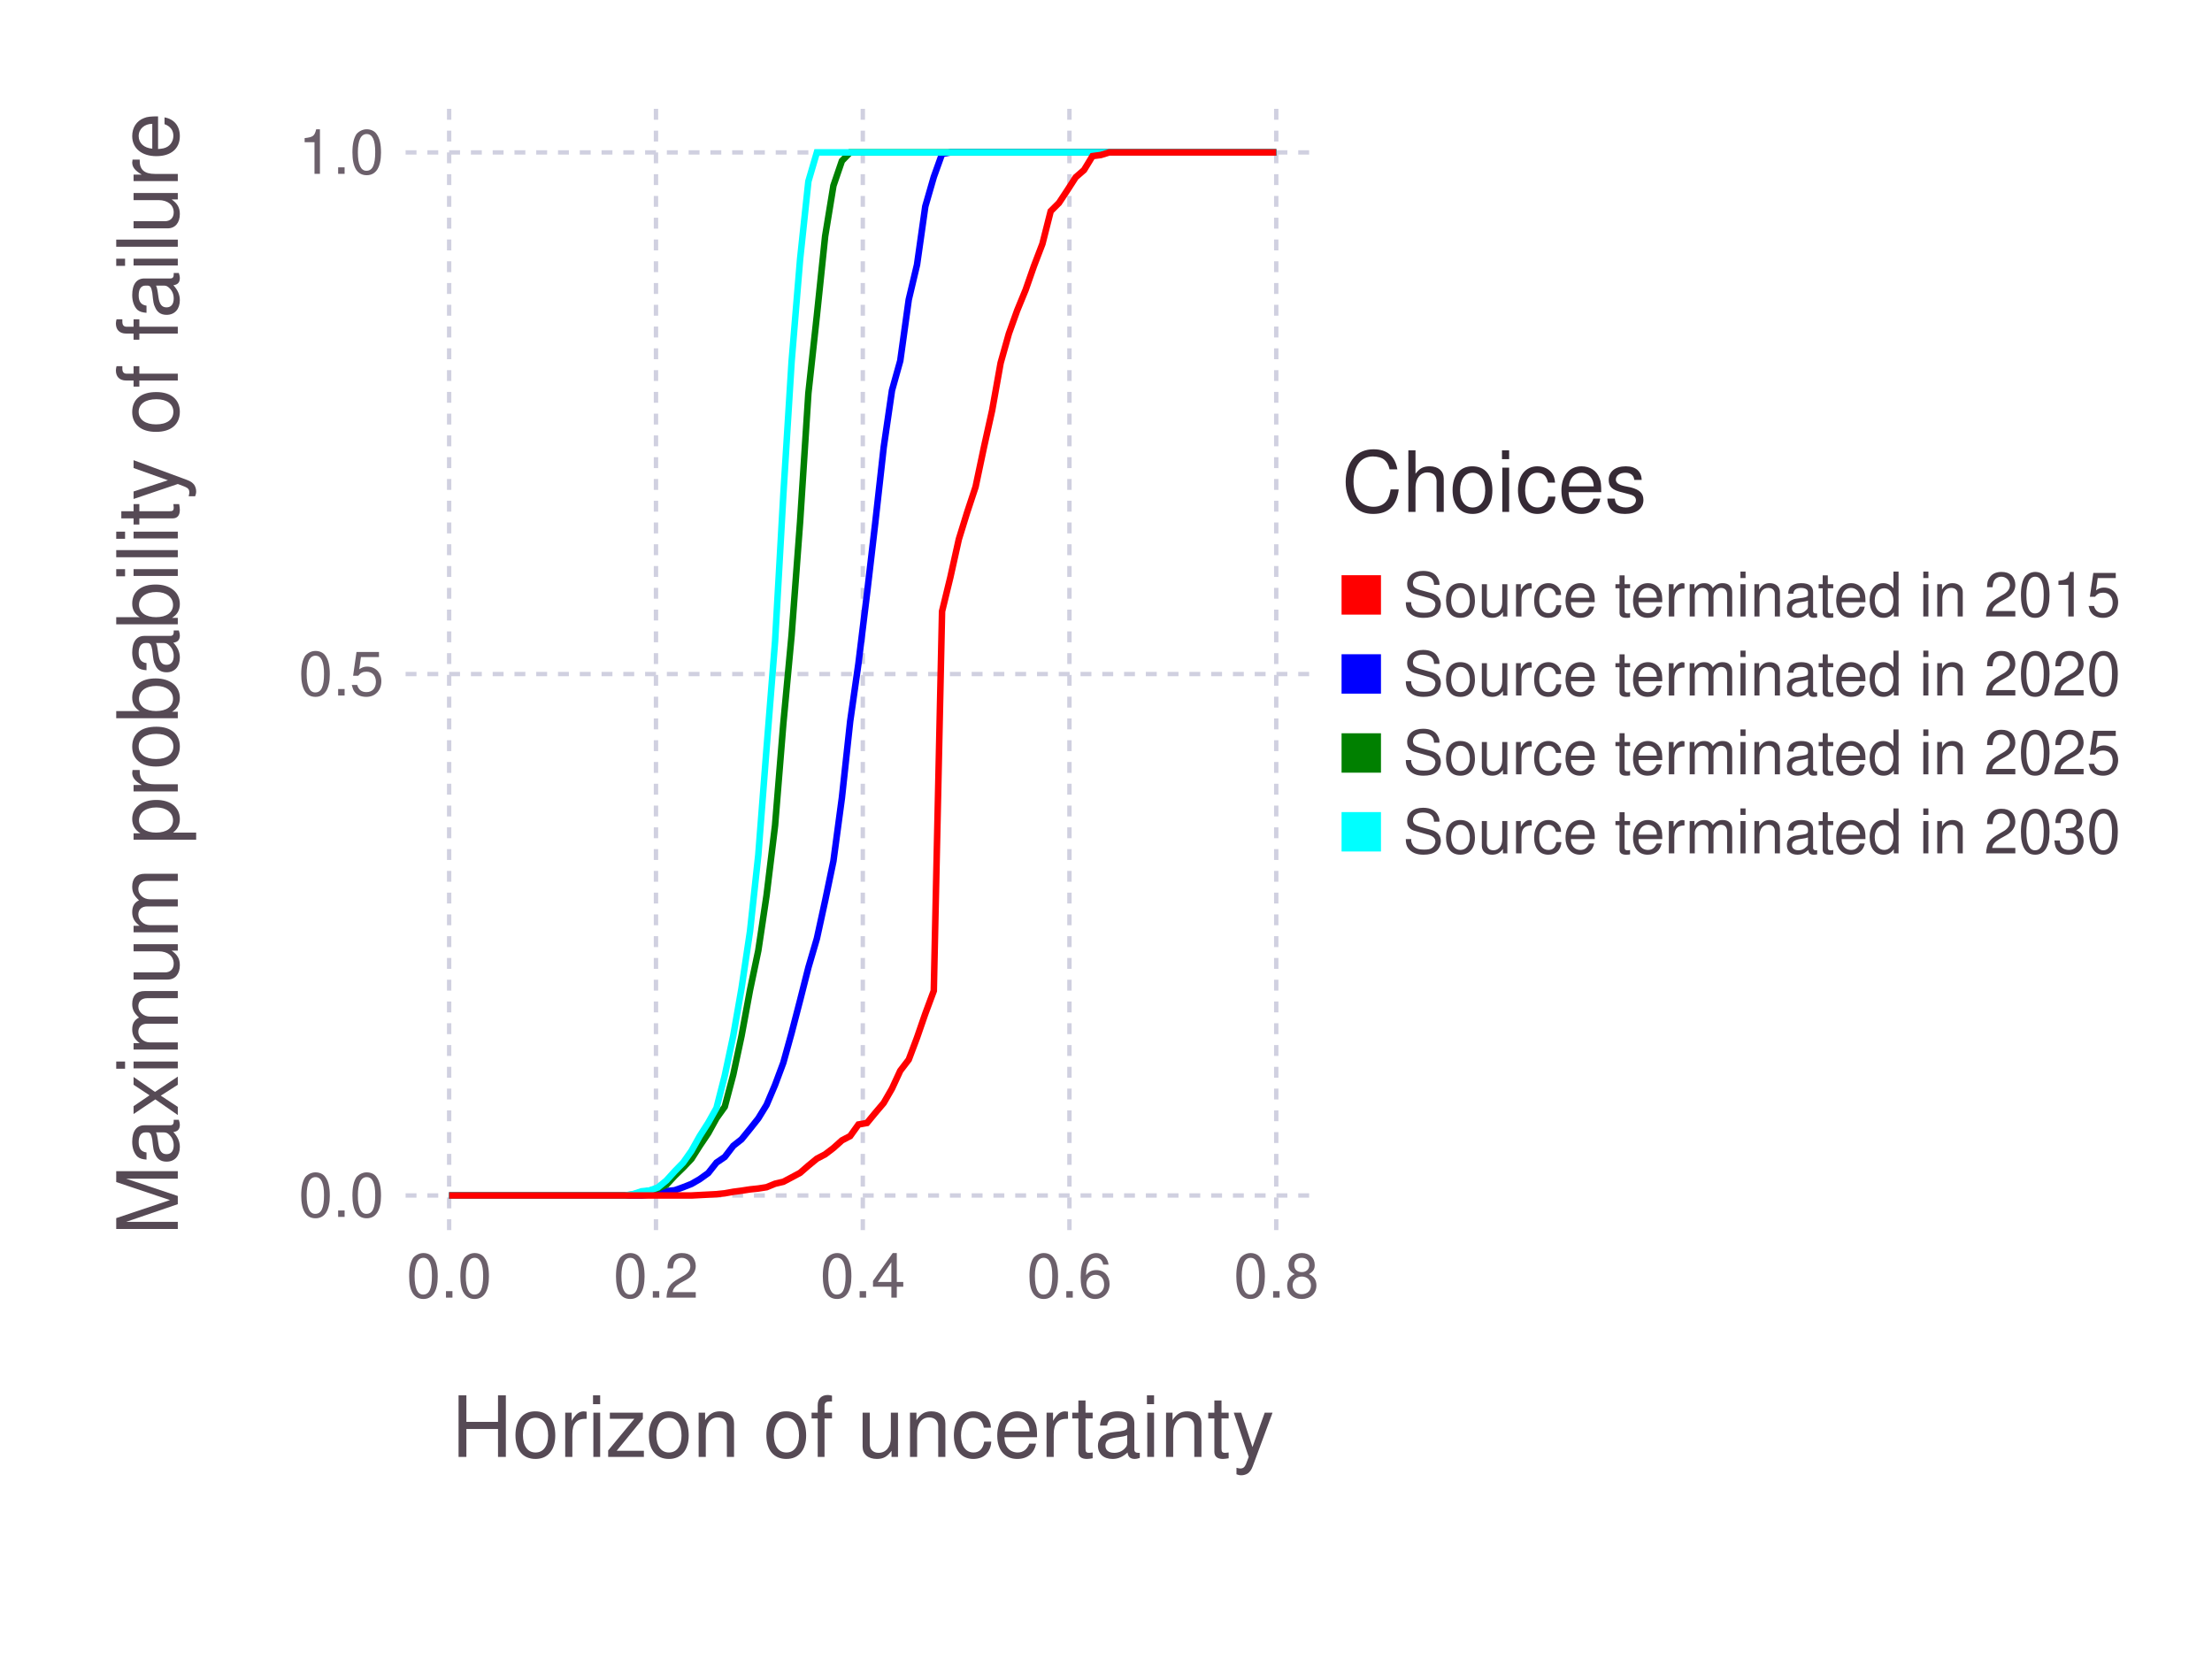
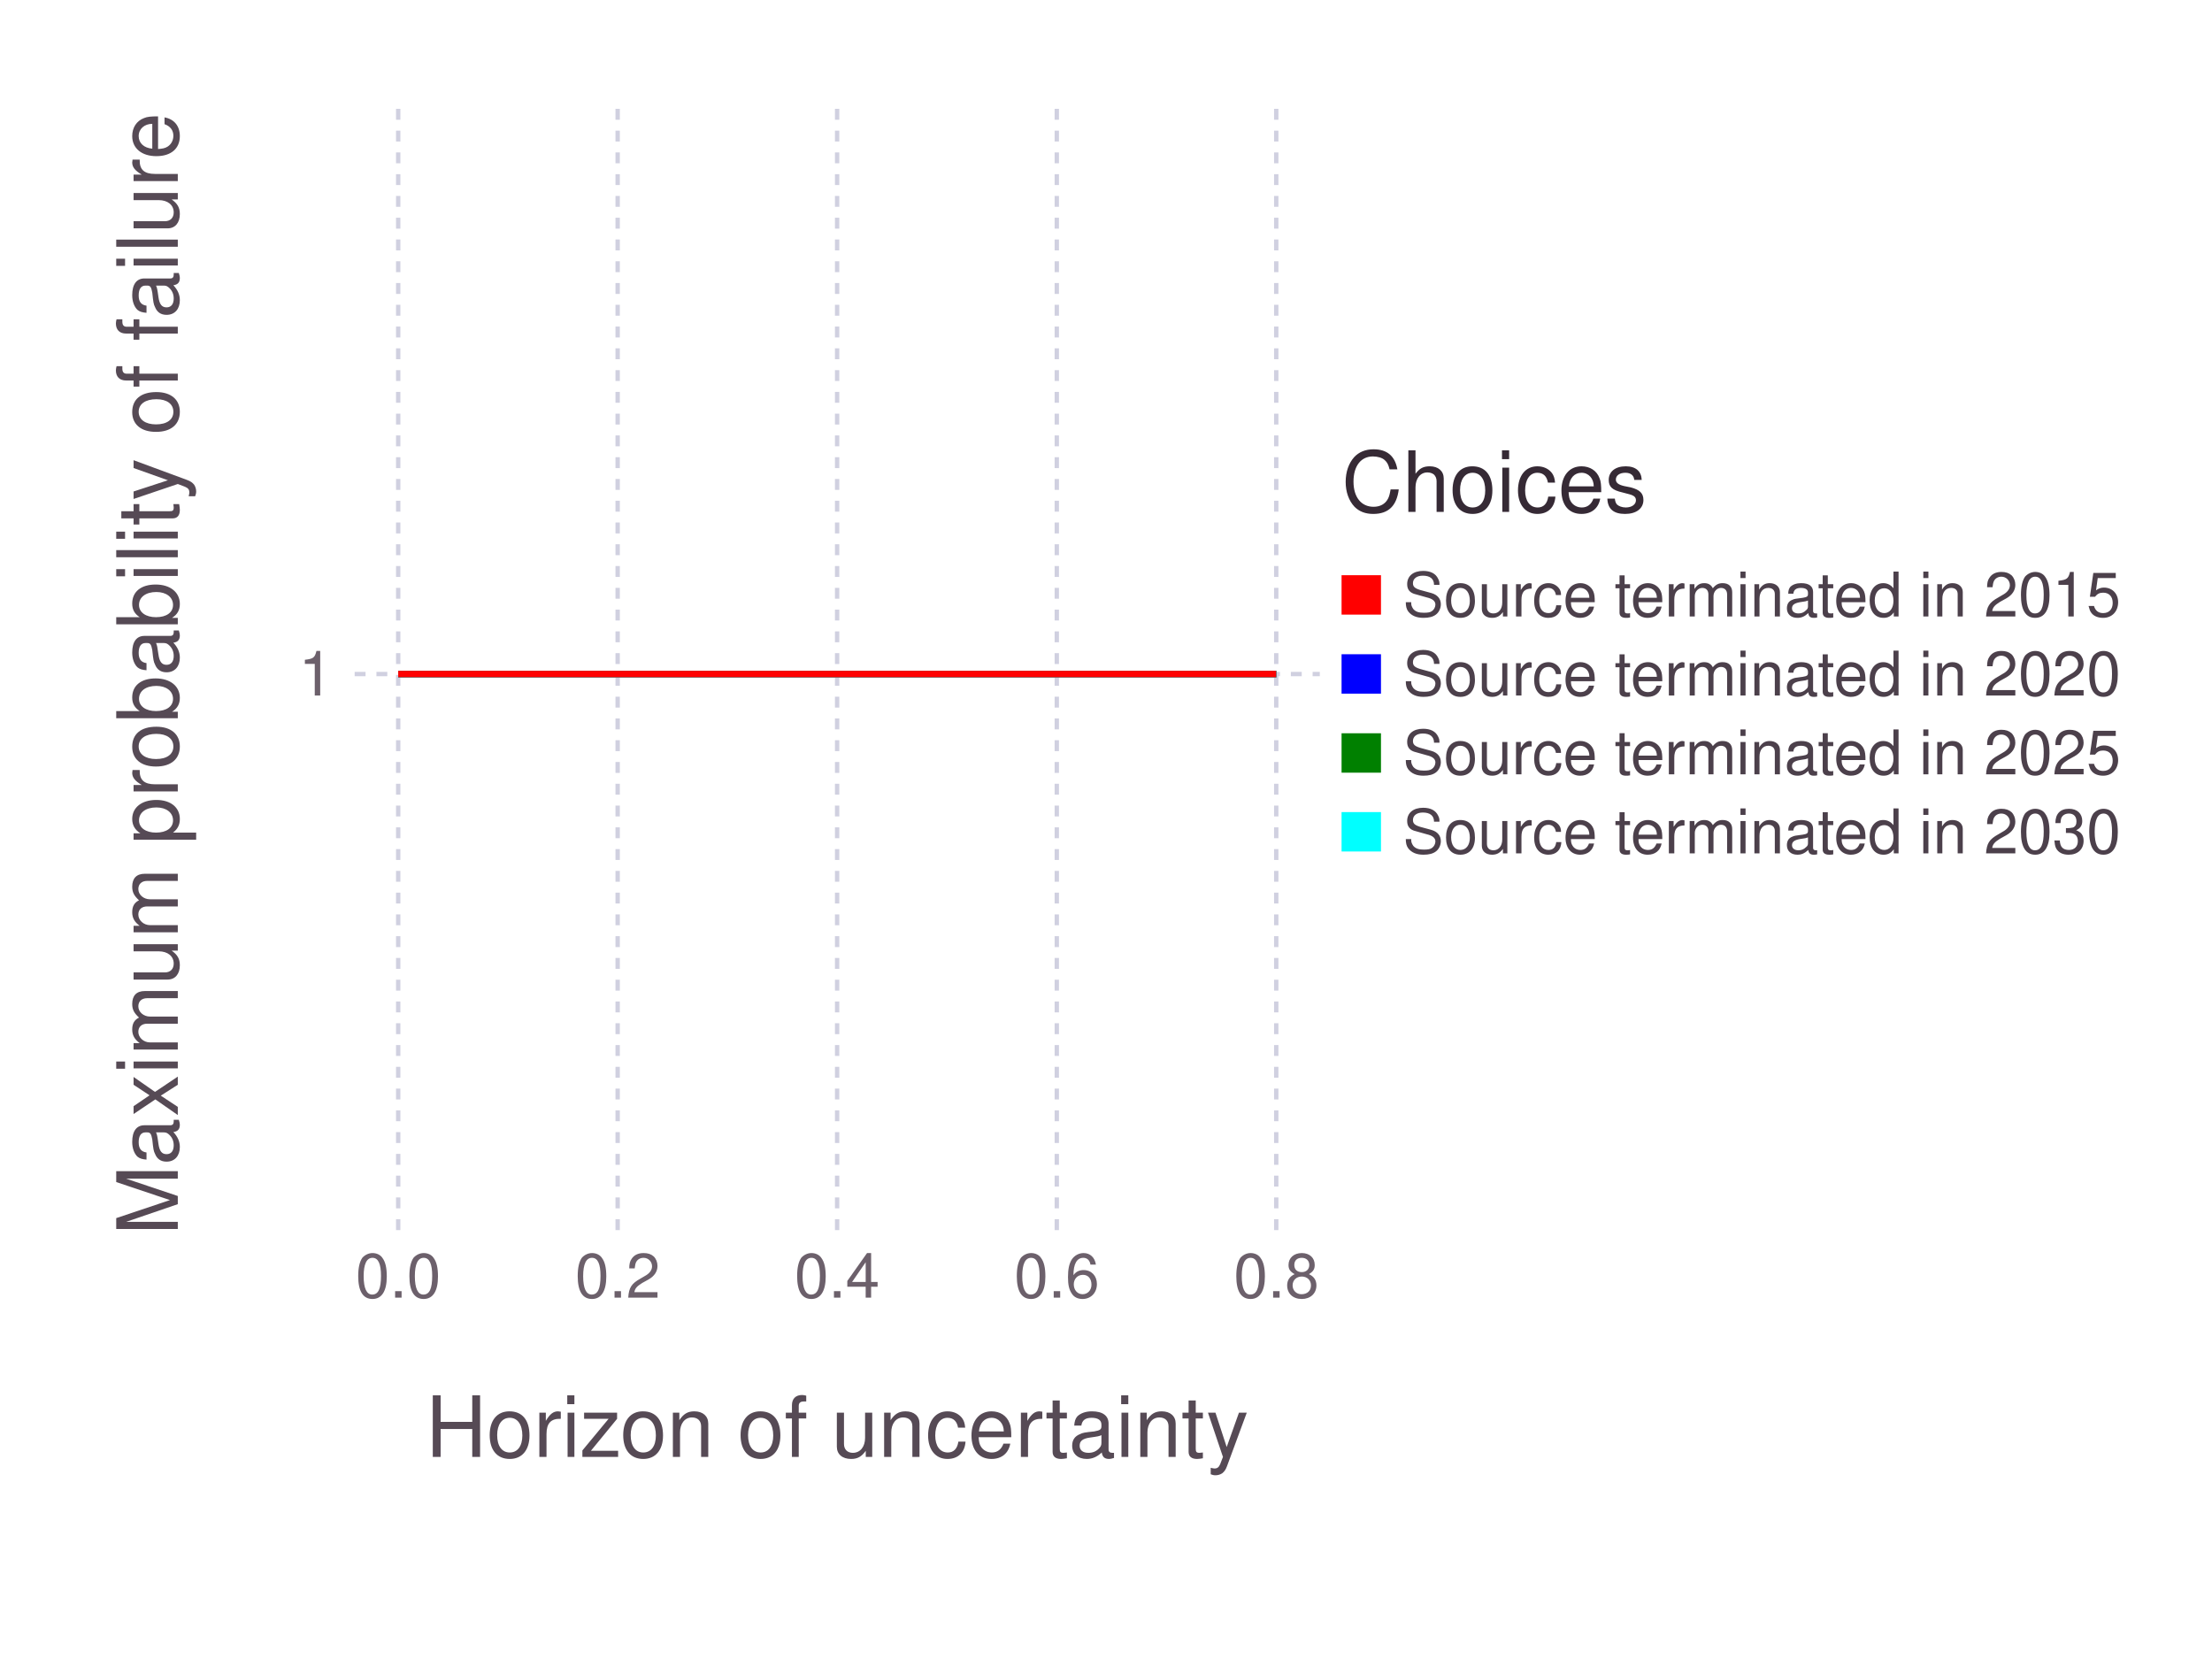
<svg xmlns="http://www.w3.org/2000/svg" version="1.2" width="101.6mm" height="76.2mm" viewBox="0 0 101.6 76.2" stroke="none" fill="#000000" stroke-width="0.3" font-size="3.88">
-   <g class="plotroot xscalable yscalable" id="fig-f7558ca1c5c6423eb9ab1cd8972ab505-element-1">
-     <g font-size="3.88" font-family="'PT Sans','Helvetica Neue','Helvetica',sans-serif" fill="#564A55" stroke="#000000" stroke-opacity="0.000" id="fig-f7558ca1c5c6423eb9ab1cd8972ab505-element-2">
-       <text x="39.63" y="64.59" text-anchor="middle" dy="0.6em">Horizon of uncertainty</text>
+   <g class="plotroot xscalable yscalable" id="fig-17e8a596c36e4510a067990233ee25dc-element-1">
+     <g font-size="3.88" font-family="'PT Sans','Helvetica Neue','Helvetica',sans-serif" fill="#564A55" stroke="#000000" stroke-opacity="0.000" id="fig-17e8a596c36e4510a067990233ee25dc-element-2">
+       <text x="38.45" y="64.59" text-anchor="middle" dy="0.6em">Horizon of uncertainty</text>
    </g>
-     <g class="guide xlabels" font-size="2.82" font-family="'PT Sans Caption','Helvetica Neue','Helvetica',sans-serif" fill="#6C606B" id="fig-f7558ca1c5c6423eb9ab1cd8972ab505-element-3">
-       <text x="20.63" y="57.91" text-anchor="middle" dy="0.6em">0.0</text>
-       <text x="30.13" y="57.91" text-anchor="middle" dy="0.6em">0.2</text>
-       <text x="39.63" y="57.91" text-anchor="middle" dy="0.6em">0.4</text>
-       <text x="49.12" y="57.91" text-anchor="middle" dy="0.6em">0.6</text>
+     <g class="guide xlabels" font-size="2.82" font-family="'PT Sans Caption','Helvetica Neue','Helvetica',sans-serif" fill="#6C606B" id="fig-17e8a596c36e4510a067990233ee25dc-element-3">
+       <text x="18.29" y="57.91" text-anchor="middle" dy="0.6em">0.0</text>
+       <text x="28.37" y="57.91" text-anchor="middle" dy="0.6em">0.2</text>
+       <text x="38.45" y="57.91" text-anchor="middle" dy="0.6em">0.4</text>
+       <text x="48.54" y="57.91" text-anchor="middle" dy="0.6em">0.6</text>
      <text x="58.62" y="57.91" text-anchor="middle" dy="0.6em">0.8</text>
    </g>
-     <g class="guide colorkey" id="fig-f7558ca1c5c6423eb9ab1cd8972ab505-element-4">
-       <g fill="#4C404B" font-size="2.82" font-family="'PT Sans','Helvetica Neue','Helvetica',sans-serif" id="fig-f7558ca1c5c6423eb9ab1cd8972ab505-element-5">
-         <text x="64.43" y="27.33" dy="0.35em" id="fig-f7558ca1c5c6423eb9ab1cd8972ab505-element-6" class="color_Source_terminated_in_2015">Source terminated in 2015</text>
-         <text x="64.43" y="30.96" dy="0.35em" id="fig-f7558ca1c5c6423eb9ab1cd8972ab505-element-7" class="color_Source_terminated_in_2020">Source terminated in 2020</text>
-         <text x="64.43" y="34.58" dy="0.35em" id="fig-f7558ca1c5c6423eb9ab1cd8972ab505-element-8" class="color_Source_terminated_in_2025">Source terminated in 2025</text>
-         <text x="64.43" y="38.21" dy="0.35em" id="fig-f7558ca1c5c6423eb9ab1cd8972ab505-element-9" class="color_Source_terminated_in_2030">Source terminated in 2030</text>
+     <g class="guide colorkey" id="fig-17e8a596c36e4510a067990233ee25dc-element-4">
+       <g fill="#4C404B" font-size="2.82" font-family="'PT Sans','Helvetica Neue','Helvetica',sans-serif" id="fig-17e8a596c36e4510a067990233ee25dc-element-5">
+         <text x="64.43" y="27.33" dy="0.35em" id="fig-17e8a596c36e4510a067990233ee25dc-element-6" class="color_Source_terminated_in_2015">Source terminated in 2015</text>
+         <text x="64.43" y="30.96" dy="0.35em" id="fig-17e8a596c36e4510a067990233ee25dc-element-7" class="color_Source_terminated_in_2020">Source terminated in 2020</text>
+         <text x="64.43" y="34.58" dy="0.35em" id="fig-17e8a596c36e4510a067990233ee25dc-element-8" class="color_Source_terminated_in_2025">Source terminated in 2025</text>
+         <text x="64.43" y="38.21" dy="0.35em" id="fig-17e8a596c36e4510a067990233ee25dc-element-9" class="color_Source_terminated_in_2030">Source terminated in 2030</text>
      </g>
-       <g stroke="#000000" stroke-opacity="0.000" id="fig-f7558ca1c5c6423eb9ab1cd8972ab505-element-10">
-         <rect x="61.62" y="26.42" width="1.81" height="1.81" id="fig-f7558ca1c5c6423eb9ab1cd8972ab505-element-11" fill="#FF0000" class="color_Source_terminated_in_2015" />
-         <rect x="61.62" y="30.05" width="1.81" height="1.81" id="fig-f7558ca1c5c6423eb9ab1cd8972ab505-element-12" fill="#0000FF" class="color_Source_terminated_in_2020" />
-         <rect x="61.62" y="33.68" width="1.81" height="1.81" id="fig-f7558ca1c5c6423eb9ab1cd8972ab505-element-13" fill="#008000" class="color_Source_terminated_in_2025" />
-         <rect x="61.62" y="37.3" width="1.81" height="1.81" id="fig-f7558ca1c5c6423eb9ab1cd8972ab505-element-14" fill="#00FFFF" class="color_Source_terminated_in_2030" />
+       <g stroke="#000000" stroke-opacity="0.000" id="fig-17e8a596c36e4510a067990233ee25dc-element-10">
+         <rect x="61.62" y="26.42" width="1.81" height="1.81" id="fig-17e8a596c36e4510a067990233ee25dc-element-11" class="color_Source_terminated_in_2015" fill="#FF0000" />
+         <rect x="61.62" y="30.05" width="1.81" height="1.81" id="fig-17e8a596c36e4510a067990233ee25dc-element-12" class="color_Source_terminated_in_2020" fill="#0000FF" />
+         <rect x="61.62" y="33.68" width="1.81" height="1.81" id="fig-17e8a596c36e4510a067990233ee25dc-element-13" class="color_Source_terminated_in_2025" fill="#008000" />
+         <rect x="61.62" y="37.3" width="1.81" height="1.81" id="fig-17e8a596c36e4510a067990233ee25dc-element-14" class="color_Source_terminated_in_2030" fill="#00FFFF" />
      </g>
-       <g fill="#362A35" font-size="3.88" font-family="'PT Sans','Helvetica Neue','Helvetica',sans-serif" stroke="#000000" stroke-opacity="0.000" id="fig-f7558ca1c5c6423eb9ab1cd8972ab505-element-15">
-         <text x="61.62" y="23.51" id="fig-f7558ca1c5c6423eb9ab1cd8972ab505-element-16">Choices</text>
+       <g fill="#362A35" font-size="3.88" font-family="'PT Sans','Helvetica Neue','Helvetica',sans-serif" stroke="#000000" stroke-opacity="0.000" id="fig-17e8a596c36e4510a067990233ee25dc-element-15">
+         <text x="61.62" y="23.51" id="fig-17e8a596c36e4510a067990233ee25dc-element-16">Choices</text>
      </g>
    </g>
-     <g clip-path="url(#fig-f7558ca1c5c6423eb9ab1cd8972ab505-element-18)" id="fig-f7558ca1c5c6423eb9ab1cd8972ab505-element-17">
-       <g pointer-events="visible" opacity="1" fill="#000000" fill-opacity="0.000" stroke="#000000" stroke-opacity="0.000" class="guide background" id="fig-f7558ca1c5c6423eb9ab1cd8972ab505-element-19">
-         <rect x="18.63" y="5" width="41.99" height="51.91" id="fig-f7558ca1c5c6423eb9ab1cd8972ab505-element-20" />
+     <g clip-path="url(#fig-17e8a596c36e4510a067990233ee25dc-element-18)" id="fig-17e8a596c36e4510a067990233ee25dc-element-17">
+       <g pointer-events="visible" opacity="1" fill="#000000" fill-opacity="0.000" stroke="#000000" stroke-opacity="0.000" class="guide background" id="fig-17e8a596c36e4510a067990233ee25dc-element-19">
+         <rect x="16.29" y="5" width="44.33" height="51.91" id="fig-17e8a596c36e4510a067990233ee25dc-element-20" />
      </g>
-       <g class="guide ygridlines xfixed" stroke-dasharray="0.5,0.5" stroke-width="0.2" stroke="#D0D0E0" id="fig-f7558ca1c5c6423eb9ab1cd8972ab505-element-21">
-         <path fill="none" d="M18.63,54.91 L 60.62 54.91" id="fig-f7558ca1c5c6423eb9ab1cd8972ab505-element-22" />
-         <path fill="none" d="M18.63,30.96 L 60.62 30.96" id="fig-f7558ca1c5c6423eb9ab1cd8972ab505-element-23" />
-         <path fill="none" d="M18.63,7 L 60.62 7" id="fig-f7558ca1c5c6423eb9ab1cd8972ab505-element-24" />
+       <g class="guide ygridlines xfixed" stroke-dasharray="0.5,0.5" stroke-width="0.2" stroke="#D0D0E0" id="fig-17e8a596c36e4510a067990233ee25dc-element-21">
+         <path fill="none" d="M16.29,30.96 L 60.62 30.96" id="fig-17e8a596c36e4510a067990233ee25dc-element-22" />
      </g>
-       <g class="guide xgridlines yfixed" stroke-dasharray="0.5,0.5" stroke-width="0.2" stroke="#D0D0E0" id="fig-f7558ca1c5c6423eb9ab1cd8972ab505-element-25">
-         <path fill="none" d="M20.63,5 L 20.63 56.91" id="fig-f7558ca1c5c6423eb9ab1cd8972ab505-element-26" />
-         <path fill="none" d="M30.13,5 L 30.13 56.91" id="fig-f7558ca1c5c6423eb9ab1cd8972ab505-element-27" />
-         <path fill="none" d="M39.63,5 L 39.63 56.91" id="fig-f7558ca1c5c6423eb9ab1cd8972ab505-element-28" />
-         <path fill="none" d="M49.12,5 L 49.12 56.91" id="fig-f7558ca1c5c6423eb9ab1cd8972ab505-element-29" />
-         <path fill="none" d="M58.62,5 L 58.62 56.91" id="fig-f7558ca1c5c6423eb9ab1cd8972ab505-element-30" />
+       <g class="guide xgridlines yfixed" stroke-dasharray="0.5,0.5" stroke-width="0.2" stroke="#D0D0E0" id="fig-17e8a596c36e4510a067990233ee25dc-element-23">
+         <path fill="none" d="M18.29,5 L 18.29 56.91" id="fig-17e8a596c36e4510a067990233ee25dc-element-24" />
+         <path fill="none" d="M28.37,5 L 28.37 56.91" id="fig-17e8a596c36e4510a067990233ee25dc-element-25" />
+         <path fill="none" d="M38.45,5 L 38.45 56.91" id="fig-17e8a596c36e4510a067990233ee25dc-element-26" />
+         <path fill="none" d="M48.54,5 L 48.54 56.91" id="fig-17e8a596c36e4510a067990233ee25dc-element-27" />
+         <path fill="none" d="M58.62,5 L 58.62 56.91" id="fig-17e8a596c36e4510a067990233ee25dc-element-28" />
      </g>
-       <g class="plotpanel" id="fig-f7558ca1c5c6423eb9ab1cd8972ab505-element-31">
-         <g stroke-width="0.3" fill="#000000" fill-opacity="0.000" id="fig-f7558ca1c5c6423eb9ab1cd8972ab505-element-32">
-           <path fill="none" d="M20.63,54.91 L 21.02 54.91 21.4 54.91 21.78 54.91 22.17 54.91 22.55 54.91 22.93 54.91 23.32 54.91 23.7 54.91 24.09 54.91 24.47 54.91 24.85 54.91 25.24 54.91 25.62 54.91 26 54.91 26.39 54.91 26.77 54.91 27.15 54.91 27.54 54.91 27.92 54.91 28.31 54.91 28.69 54.91 29.07 54.91 29.46 54.91 29.84 54.87 30.22 54.79 30.61 54.71 30.99 54.67 31.38 54.53 31.76 54.38 32.14 54.16 32.53 53.88 32.91 53.4 33.29 53.14 33.68 52.63 34.06 52.33 34.45 51.85 34.83 51.37 35.21 50.75 35.6 49.83 35.98 48.81 36.36 47.44 36.75 45.94 37.13 44.44 37.52 43.11 37.9 41.37 38.28 39.55 38.67 36.64 39.05 33.13 39.43 30.47 39.82 27.29 40.2 24.03 40.59 20.54 40.97 17.93 41.35 16.57 41.74 13.76 42.12 12.16 42.5 9.48 42.89 8.13 43.27 7.07 43.65 7 44.04 7 44.42 7 44.81 7 45.19 7 45.57 7 45.96 7 46.34 7 46.72 7 47.11 7 47.49 7 47.88 7 48.26 7 48.64 7 49.03 7 49.41 7 49.79 7 50.18 7 50.56 7 50.95 7 51.33 7 51.71 7 52.1 7 52.48 7 52.86 7 53.25 7 53.63 7 54.02 7 54.4 7 54.78 7 55.17 7 55.55 7 55.93 7 56.32 7 56.7 7 57.09 7 57.47 7 57.85 7 58.24 7 58.62 7" id="fig-f7558ca1c5c6423eb9ab1cd8972ab505-element-33" stroke="#0000FF" class="geometry color_Source_terminated_in_2020" />
-           <path fill="none" d="M20.63,54.91 L 21.02 54.91 21.4 54.91 21.78 54.91 22.17 54.91 22.55 54.91 22.93 54.91 23.32 54.91 23.7 54.91 24.09 54.91 24.47 54.91 24.85 54.91 25.24 54.91 25.62 54.91 26 54.91 26.39 54.91 26.77 54.91 27.15 54.91 27.54 54.91 27.92 54.91 28.31 54.91 28.69 54.91 29.07 54.87 29.46 54.77 29.84 54.69 30.22 54.59 30.61 54.42 30.99 54.01 31.38 53.63 31.76 53.23 32.14 52.63 32.53 52.05 32.91 51.36 33.29 50.83 33.68 49.36 34.06 47.58 34.45 45.47 34.83 43.66 35.21 41.12 35.6 37.91 35.98 33.23 36.36 29.17 36.75 23.96 37.13 18.06 37.52 14.49 37.9 10.85 38.28 8.53 38.67 7.39 39.05 7 39.43 7 39.82 7 40.2 7 40.59 7 40.97 7 41.35 7 41.74 7 42.12 7 42.5 7 42.89 7 43.27 7 43.65 7 44.04 7 44.42 7 44.81 7 45.19 7 45.57 7 45.96 7 46.34 7 46.72 7 47.11 7 47.49 7 47.88 7 48.26 7 48.64 7 49.03 7 49.41 7 49.79 7 50.18 7 50.56 7 50.95 7 51.33 7 51.71 7 52.1 7 52.48 7 52.86 7 53.25 7 53.63 7 54.02 7 54.4 7 54.78 7 55.17 7 55.55 7 55.93 7 56.32 7 56.7 7 57.09 7 57.47 7 57.85 7 58.24 7 58.62 7" id="fig-f7558ca1c5c6423eb9ab1cd8972ab505-element-34" stroke="#008000" class="geometry color_Source_terminated_in_2025" />
-           <path fill="none" d="M20.63,54.91 L 21.02 54.91 21.4 54.91 21.78 54.91 22.17 54.91 22.55 54.91 22.93 54.91 23.32 54.91 23.7 54.91 24.09 54.91 24.47 54.91 24.85 54.91 25.24 54.91 25.62 54.91 26 54.91 26.39 54.91 26.77 54.91 27.15 54.91 27.54 54.91 27.92 54.91 28.31 54.91 28.69 54.91 29.07 54.85 29.46 54.72 29.84 54.68 30.22 54.54 30.61 54.22 30.99 53.8 31.38 53.4 31.76 52.86 32.14 52.18 32.53 51.57 32.91 50.89 33.29 49.4 33.68 47.57 34.06 45.39 34.45 42.77 34.83 39.27 35.21 34.36 35.6 29.46 35.98 22.72 36.36 16.6 36.75 11.9 37.13 8.33 37.52 7 37.9 7 38.28 7 38.67 7 39.05 7 39.43 7 39.82 7 40.2 7 40.59 7 40.97 7 41.35 7 41.74 7 42.12 7 42.5 7 42.89 7 43.27 7 43.65 7 44.04 7 44.42 7 44.81 7 45.19 7 45.57 7 45.96 7 46.34 7 46.72 7 47.11 7 47.49 7 47.88 7 48.26 7 48.64 7 49.03 7 49.41 7 49.79 7 50.18 7 50.56 7 50.95 7 51.33 7 51.71 7 52.1 7 52.48 7 52.86 7 53.25 7 53.63 7 54.02 7 54.4 7 54.78 7 55.17 7 55.55 7 55.93 7 56.32 7 56.7 7 57.09 7 57.47 7 57.85 7 58.24 7 58.62 7" id="fig-f7558ca1c5c6423eb9ab1cd8972ab505-element-35" stroke="#00FFFF" class="geometry color_Source_terminated_in_2030" />
-           <path fill="none" d="M20.63,54.91 L 21.02 54.91 21.4 54.91 21.78 54.91 22.17 54.91 22.55 54.91 22.93 54.91 23.32 54.91 23.7 54.91 24.09 54.91 24.47 54.91 24.85 54.91 25.24 54.91 25.62 54.91 26 54.91 26.39 54.91 26.77 54.91 27.15 54.91 27.54 54.91 27.92 54.91 28.31 54.91 28.69 54.91 29.07 54.91 29.46 54.91 29.84 54.91 30.22 54.91 30.61 54.91 30.99 54.91 31.38 54.91 31.76 54.91 32.14 54.89 32.53 54.87 32.91 54.85 33.29 54.81 33.68 54.74 34.06 54.69 34.45 54.63 34.83 54.59 35.21 54.53 35.6 54.37 35.98 54.28 36.36 54.08 36.75 53.87 37.13 53.54 37.52 53.22 37.9 53.02 38.28 52.73 38.67 52.38 39.05 52.18 39.43 51.65 39.82 51.58 40.2 51.12 40.59 50.66 40.97 50 41.35 49.18 41.74 48.67 42.12 47.66 42.5 46.56 42.89 45.51 43.27 28.08 43.65 26.52 44.04 24.77 44.42 23.54 44.81 22.36 45.19 20.56 45.57 18.85 45.96 16.67 46.34 15.32 46.72 14.26 47.11 13.31 47.49 12.22 47.88 11.2 48.26 9.7 48.64 9.32 49.03 8.73 49.41 8.14 49.79 7.81 50.18 7.17 50.56 7.12 50.95 7 51.33 7 51.71 7 52.1 7 52.48 7 52.86 7 53.25 7 53.63 7 54.02 7 54.4 7 54.78 7 55.17 7 55.55 7 55.93 7 56.32 7 56.7 7 57.09 7 57.47 7 57.85 7 58.24 7 58.62 7" id="fig-f7558ca1c5c6423eb9ab1cd8972ab505-element-36" stroke="#FF0000" class="geometry color_Source_terminated_in_2015" />
+       <g class="plotpanel" id="fig-17e8a596c36e4510a067990233ee25dc-element-29">
+         <g stroke-width="0.3" fill="#000000" fill-opacity="0.000" id="fig-17e8a596c36e4510a067990233ee25dc-element-30">
+           <path fill="none" d="M18.29,30.96 L 18.69 30.96 19.1 30.96 19.51 30.96 19.91 30.96 20.32 30.96 20.73 30.96 21.14 30.96 21.54 30.96 21.95 30.96 22.36 30.96 22.77 30.96 23.17 30.96 23.58 30.96 23.99 30.96 24.4 30.96 24.8 30.96 25.21 30.96 25.62 30.96 26.03 30.96 26.43 30.96 26.84 30.96 27.25 30.96 27.66 30.96 28.06 30.96 28.47 30.96 28.88 30.96 29.29 30.96 29.69 30.96 30.1 30.96 30.51 30.96 30.92 30.96 31.32 30.96 31.73 30.96 32.14 30.96 32.54 30.96 32.95 30.96 33.36 30.96 33.77 30.96 34.17 30.96 34.58 30.96 34.99 30.96 35.4 30.96 35.8 30.96 36.21 30.96 36.62 30.96 37.03 30.96 37.43 30.96 37.84 30.96 38.25 30.96 38.66 30.96 39.06 30.96 39.47 30.96 39.88 30.96 40.29 30.96 40.69 30.96 41.1 30.96 41.51 30.96 41.92 30.96 42.32 30.96 42.73 30.96 43.14 30.96 43.55 30.96 43.95 30.96 44.36 30.96 44.77 30.96 45.17 30.96 45.58 30.96 45.99 30.96 46.4 30.96 46.8 30.96 47.21 30.96 47.62 30.96 48.03 30.96 48.43 30.96 48.84 30.96 49.25 30.96 49.66 30.96 50.06 30.96 50.47 30.96 50.88 30.96 51.29 30.96 51.69 30.96 52.1 30.96 52.51 30.96 52.92 30.96 53.32 30.96 53.73 30.96 54.14 30.96 54.55 30.96 54.95 30.96 55.36 30.96 55.77 30.96 56.18 30.96 56.58 30.96 56.99 30.96 57.4 30.96 57.81 30.96 58.21 30.96 58.62 30.96" id="fig-17e8a596c36e4510a067990233ee25dc-element-31" stroke="#0000FF" class="geometry color_Source_terminated_in_2020" />
+           <path fill="none" d="M18.29,30.96 L 18.69 30.96 19.1 30.96 19.51 30.96 19.91 30.96 20.32 30.96 20.73 30.96 21.14 30.96 21.54 30.96 21.95 30.96 22.36 30.96 22.77 30.96 23.17 30.96 23.58 30.96 23.99 30.96 24.4 30.96 24.8 30.96 25.21 30.96 25.62 30.96 26.03 30.96 26.43 30.96 26.84 30.96 27.25 30.96 27.66 30.96 28.06 30.96 28.47 30.96 28.88 30.96 29.29 30.96 29.69 30.96 30.1 30.96 30.51 30.96 30.92 30.96 31.32 30.96 31.73 30.96 32.14 30.96 32.54 30.96 32.95 30.96 33.36 30.96 33.77 30.96 34.17 30.96 34.58 30.96 34.99 30.96 35.4 30.96 35.8 30.96 36.21 30.96 36.62 30.96 37.03 30.96 37.43 30.96 37.84 30.96 38.25 30.96 38.66 30.96 39.06 30.96 39.47 30.96 39.88 30.96 40.29 30.96 40.69 30.96 41.1 30.96 41.51 30.96 41.92 30.96 42.32 30.96 42.73 30.96 43.14 30.96 43.55 30.96 43.95 30.96 44.36 30.96 44.77 30.96 45.17 30.96 45.58 30.96 45.99 30.96 46.4 30.96 46.8 30.96 47.21 30.96 47.62 30.96 48.03 30.96 48.43 30.96 48.84 30.96 49.25 30.96 49.66 30.96 50.06 30.96 50.47 30.96 50.88 30.96 51.29 30.96 51.69 30.96 52.1 30.96 52.51 30.96 52.92 30.96 53.32 30.96 53.73 30.96 54.14 30.96 54.55 30.96 54.95 30.96 55.36 30.96 55.77 30.96 56.18 30.96 56.58 30.96 56.99 30.96 57.4 30.96 57.81 30.96 58.21 30.96 58.62 30.96" id="fig-17e8a596c36e4510a067990233ee25dc-element-32" stroke="#008000" class="geometry color_Source_terminated_in_2025" />
+           <path fill="none" d="M18.29,30.96 L 18.69 30.96 19.1 30.96 19.51 30.96 19.91 30.96 20.32 30.96 20.73 30.96 21.14 30.96 21.54 30.96 21.95 30.96 22.36 30.96 22.77 30.96 23.17 30.96 23.58 30.96 23.99 30.96 24.4 30.96 24.8 30.96 25.21 30.96 25.62 30.96 26.03 30.96 26.43 30.96 26.84 30.96 27.25 30.96 27.66 30.96 28.06 30.96 28.47 30.96 28.88 30.96 29.29 30.96 29.69 30.96 30.1 30.96 30.51 30.96 30.92 30.96 31.32 30.96 31.73 30.96 32.14 30.96 32.54 30.96 32.95 30.96 33.36 30.96 33.77 30.96 34.17 30.96 34.58 30.96 34.99 30.96 35.4 30.96 35.8 30.96 36.21 30.96 36.62 30.96 37.03 30.96 37.43 30.96 37.84 30.96 38.25 30.96 38.66 30.96 39.06 30.96 39.47 30.96 39.88 30.96 40.29 30.96 40.69 30.96 41.1 30.96 41.51 30.96 41.92 30.96 42.32 30.96 42.73 30.96 43.14 30.96 43.55 30.96 43.95 30.96 44.36 30.96 44.77 30.96 45.17 30.96 45.58 30.96 45.99 30.96 46.4 30.96 46.8 30.96 47.21 30.96 47.62 30.96 48.03 30.96 48.43 30.96 48.84 30.96 49.25 30.96 49.66 30.96 50.06 30.96 50.47 30.96 50.88 30.96 51.29 30.96 51.69 30.96 52.1 30.96 52.51 30.96 52.92 30.96 53.32 30.96 53.73 30.96 54.14 30.96 54.55 30.96 54.95 30.96 55.36 30.96 55.77 30.96 56.18 30.96 56.58 30.96 56.99 30.96 57.4 30.96 57.81 30.96 58.21 30.96 58.62 30.96" id="fig-17e8a596c36e4510a067990233ee25dc-element-33" stroke="#00FFFF" class="geometry color_Source_terminated_in_2030" />
+           <path fill="none" d="M18.29,30.96 L 18.69 30.96 19.1 30.96 19.51 30.96 19.91 30.96 20.32 30.96 20.73 30.96 21.14 30.96 21.54 30.96 21.95 30.96 22.36 30.96 22.77 30.96 23.17 30.96 23.58 30.96 23.99 30.96 24.4 30.96 24.8 30.96 25.21 30.96 25.62 30.96 26.03 30.96 26.43 30.96 26.84 30.96 27.25 30.96 27.66 30.96 28.06 30.96 28.47 30.96 28.88 30.96 29.29 30.96 29.69 30.96 30.1 30.96 30.51 30.96 30.92 30.96 31.32 30.96 31.73 30.96 32.14 30.96 32.54 30.96 32.95 30.96 33.36 30.96 33.77 30.96 34.17 30.96 34.58 30.96 34.99 30.96 35.4 30.96 35.8 30.96 36.21 30.96 36.62 30.96 37.03 30.96 37.43 30.96 37.84 30.96 38.25 30.96 38.66 30.96 39.06 30.96 39.47 30.96 39.88 30.96 40.29 30.96 40.69 30.96 41.1 30.96 41.51 30.96 41.92 30.96 42.32 30.96 42.73 30.96 43.14 30.96 43.55 30.96 43.95 30.96 44.36 30.96 44.77 30.96 45.17 30.96 45.58 30.96 45.99 30.96 46.4 30.96 46.8 30.96 47.21 30.96 47.62 30.96 48.03 30.96 48.43 30.96 48.84 30.96 49.25 30.96 49.66 30.96 50.06 30.96 50.47 30.96 50.88 30.96 51.29 30.96 51.69 30.96 52.1 30.96 52.51 30.96 52.92 30.96 53.32 30.96 53.73 30.96 54.14 30.96 54.55 30.96 54.95 30.96 55.36 30.96 55.77 30.96 56.18 30.96 56.58 30.96 56.99 30.96 57.4 30.96 57.81 30.96 58.21 30.96 58.62 30.96" id="fig-17e8a596c36e4510a067990233ee25dc-element-34" stroke="#FF0000" class="geometry color_Source_terminated_in_2015" />
        </g>
      </g>
    </g>
-     <g class="guide ylabels" font-size="2.82" font-family="'PT Sans Caption','Helvetica Neue','Helvetica',sans-serif" fill="#6C606B" id="fig-f7558ca1c5c6423eb9ab1cd8972ab505-element-37">
-       <text x="17.63" y="54.91" text-anchor="end" dy="0.35em" id="fig-f7558ca1c5c6423eb9ab1cd8972ab505-element-38">0.0</text>
-       <text x="17.63" y="30.96" text-anchor="end" dy="0.35em" id="fig-f7558ca1c5c6423eb9ab1cd8972ab505-element-39">0.5</text>
-       <text x="17.63" y="7" text-anchor="end" dy="0.35em" id="fig-f7558ca1c5c6423eb9ab1cd8972ab505-element-40">1.0</text>
+     <g class="guide ylabels" font-size="2.82" font-family="'PT Sans Caption','Helvetica Neue','Helvetica',sans-serif" fill="#6C606B" id="fig-17e8a596c36e4510a067990233ee25dc-element-35">
+       <text x="15.29" y="30.96" text-anchor="end" dy="0.35em" id="fig-17e8a596c36e4510a067990233ee25dc-element-36">1</text>
    </g>
-     <g font-size="3.88" font-family="'PT Sans','Helvetica Neue','Helvetica',sans-serif" fill="#564A55" stroke="#000000" stroke-opacity="0.000" id="fig-f7558ca1c5c6423eb9ab1cd8972ab505-element-41">
-       <text x="8.81" y="28.96" text-anchor="middle" dy="0.35em" transform="rotate(-90, 8.81, 30.96)" id="fig-f7558ca1c5c6423eb9ab1cd8972ab505-element-42">Maximum probability of failure</text>
+     <g font-size="3.88" font-family="'PT Sans','Helvetica Neue','Helvetica',sans-serif" fill="#564A55" stroke="#000000" stroke-opacity="0.000" id="fig-17e8a596c36e4510a067990233ee25dc-element-37">
+       <text x="8.81" y="28.96" text-anchor="middle" dy="0.35em" transform="rotate(-90, 8.81, 30.96)" id="fig-17e8a596c36e4510a067990233ee25dc-element-38">Maximum probability of failure</text>
    </g>
  </g>
  <defs>
-     <clipPath id="fig-f7558ca1c5c6423eb9ab1cd8972ab505-element-18">
-       <path d="M18.63,5 L 60.62 5 60.62 56.91 18.63 56.91" />
+     <clipPath id="fig-17e8a596c36e4510a067990233ee25dc-element-18">
+       <path d="M16.29,5 L 60.62 5 60.62 56.91 16.29 56.91" />
    </clipPath>
  </defs>
</svg>
